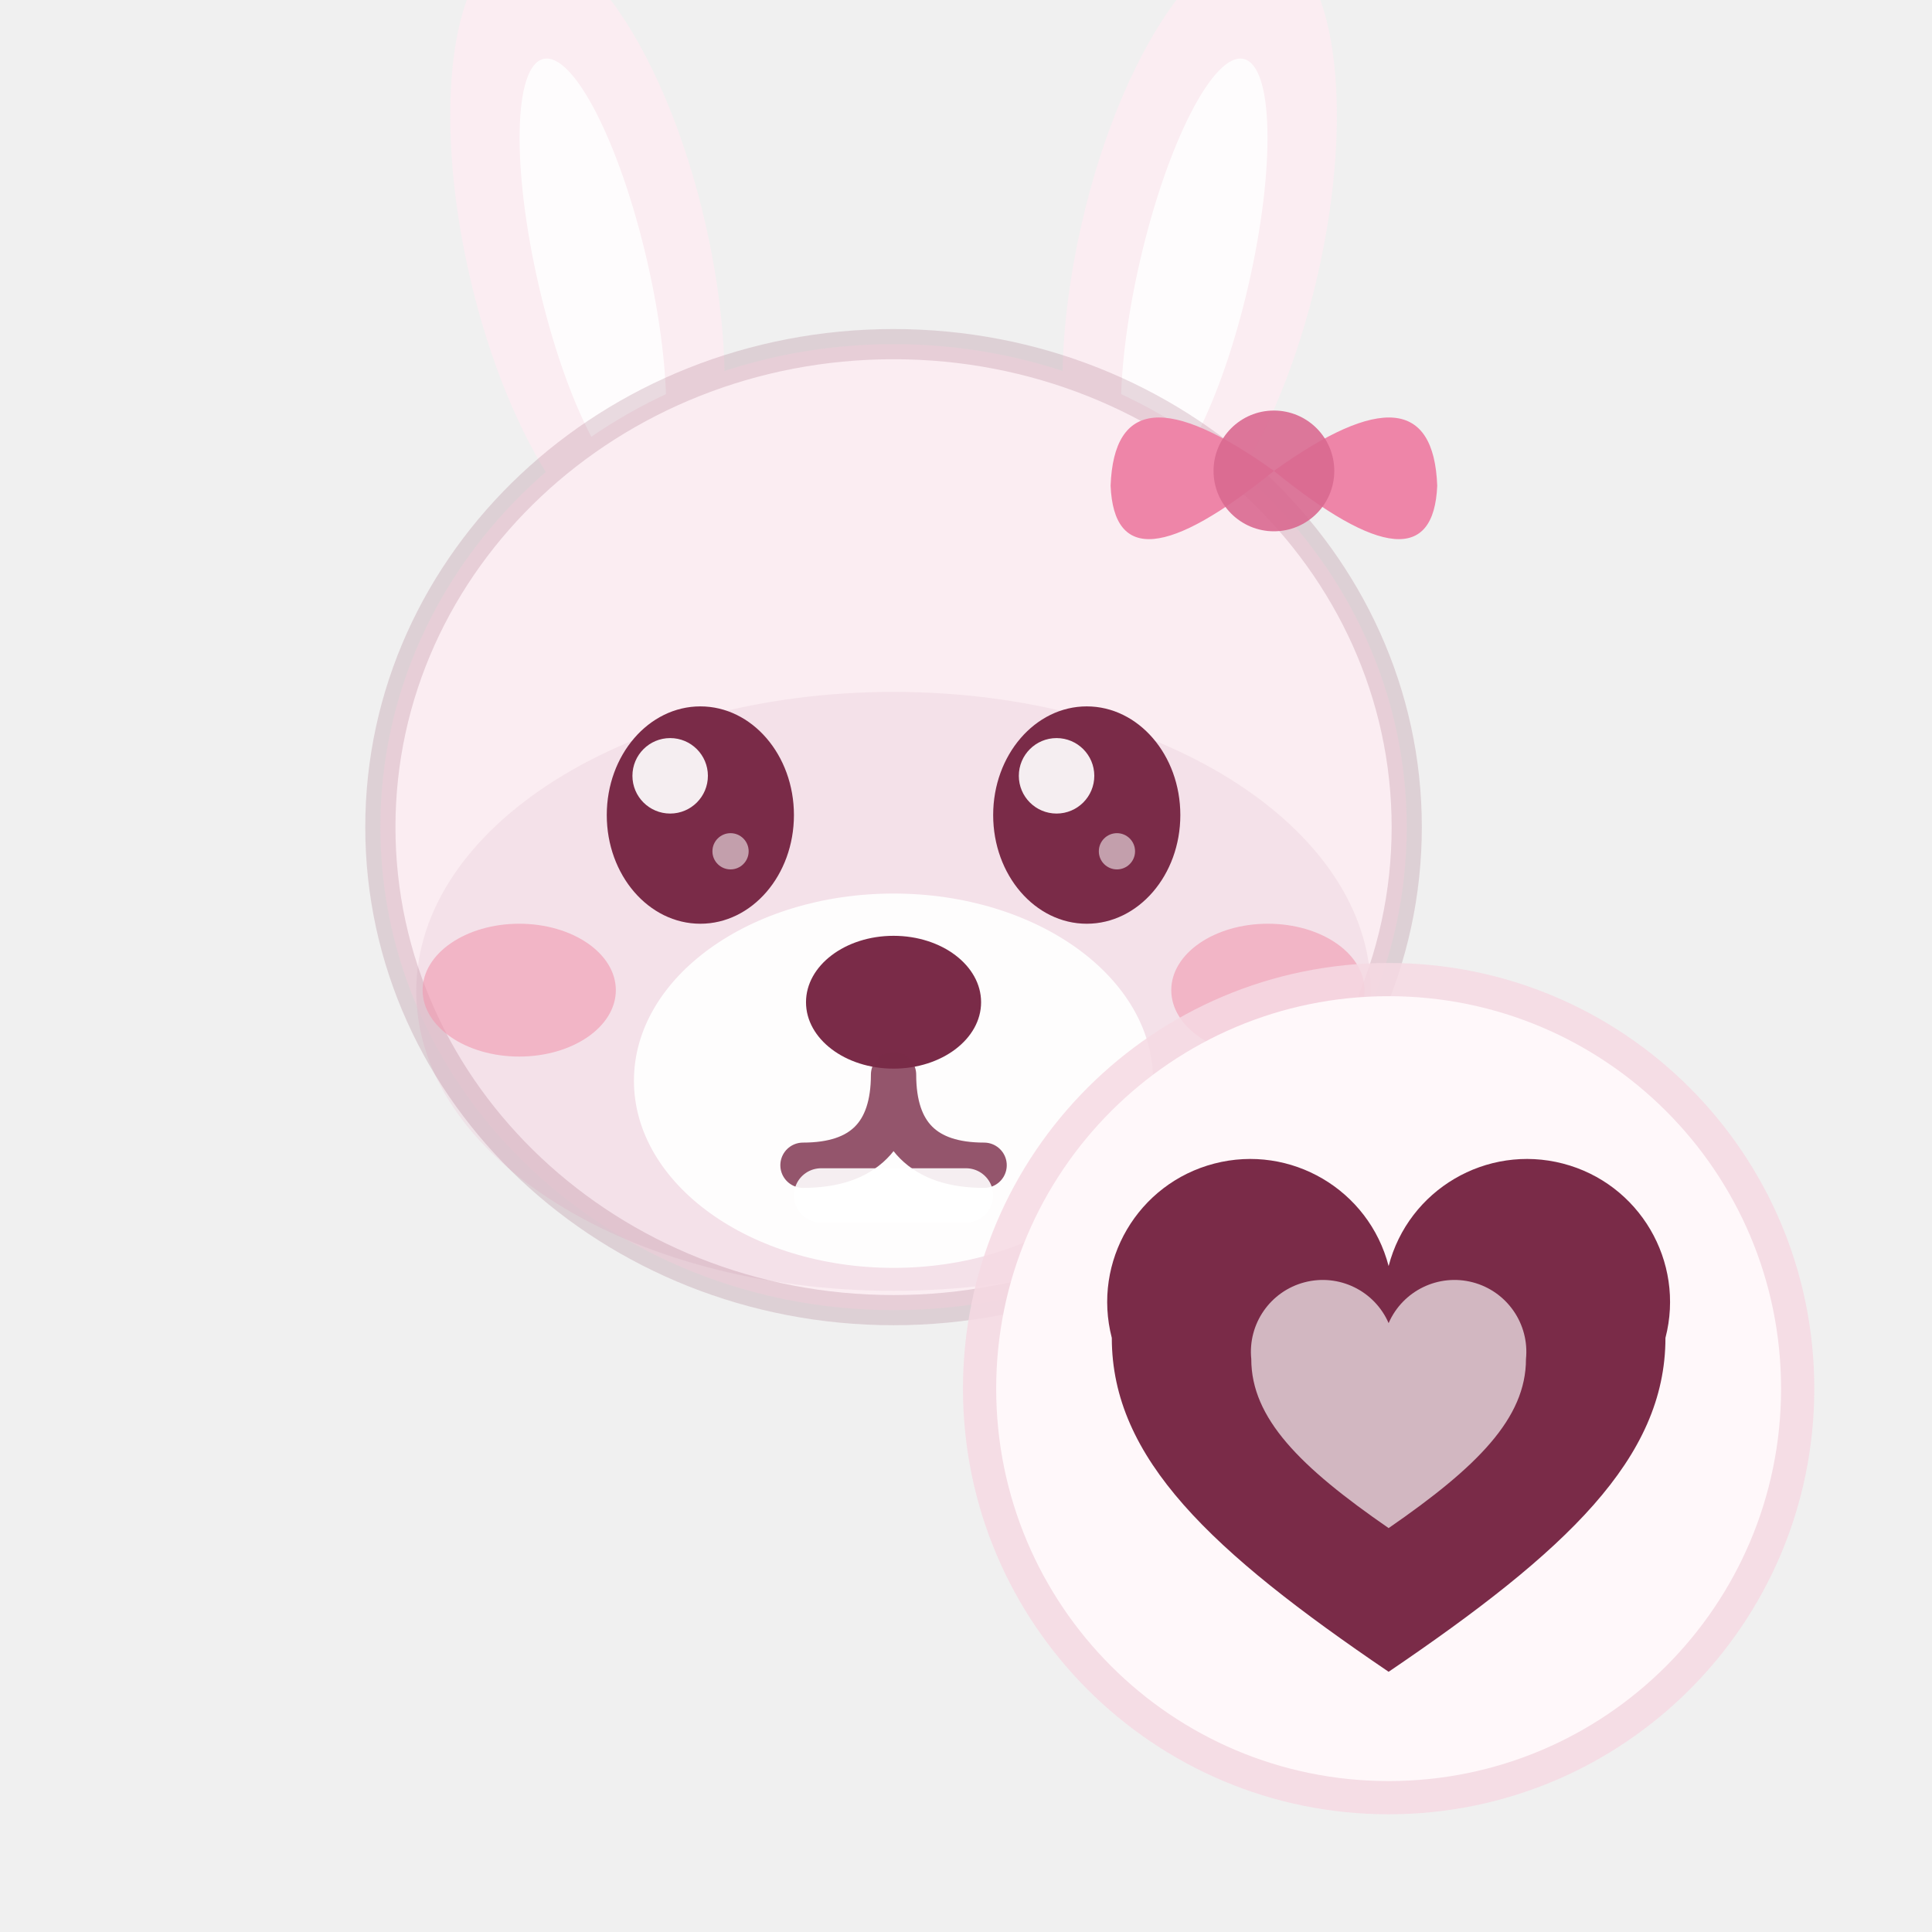
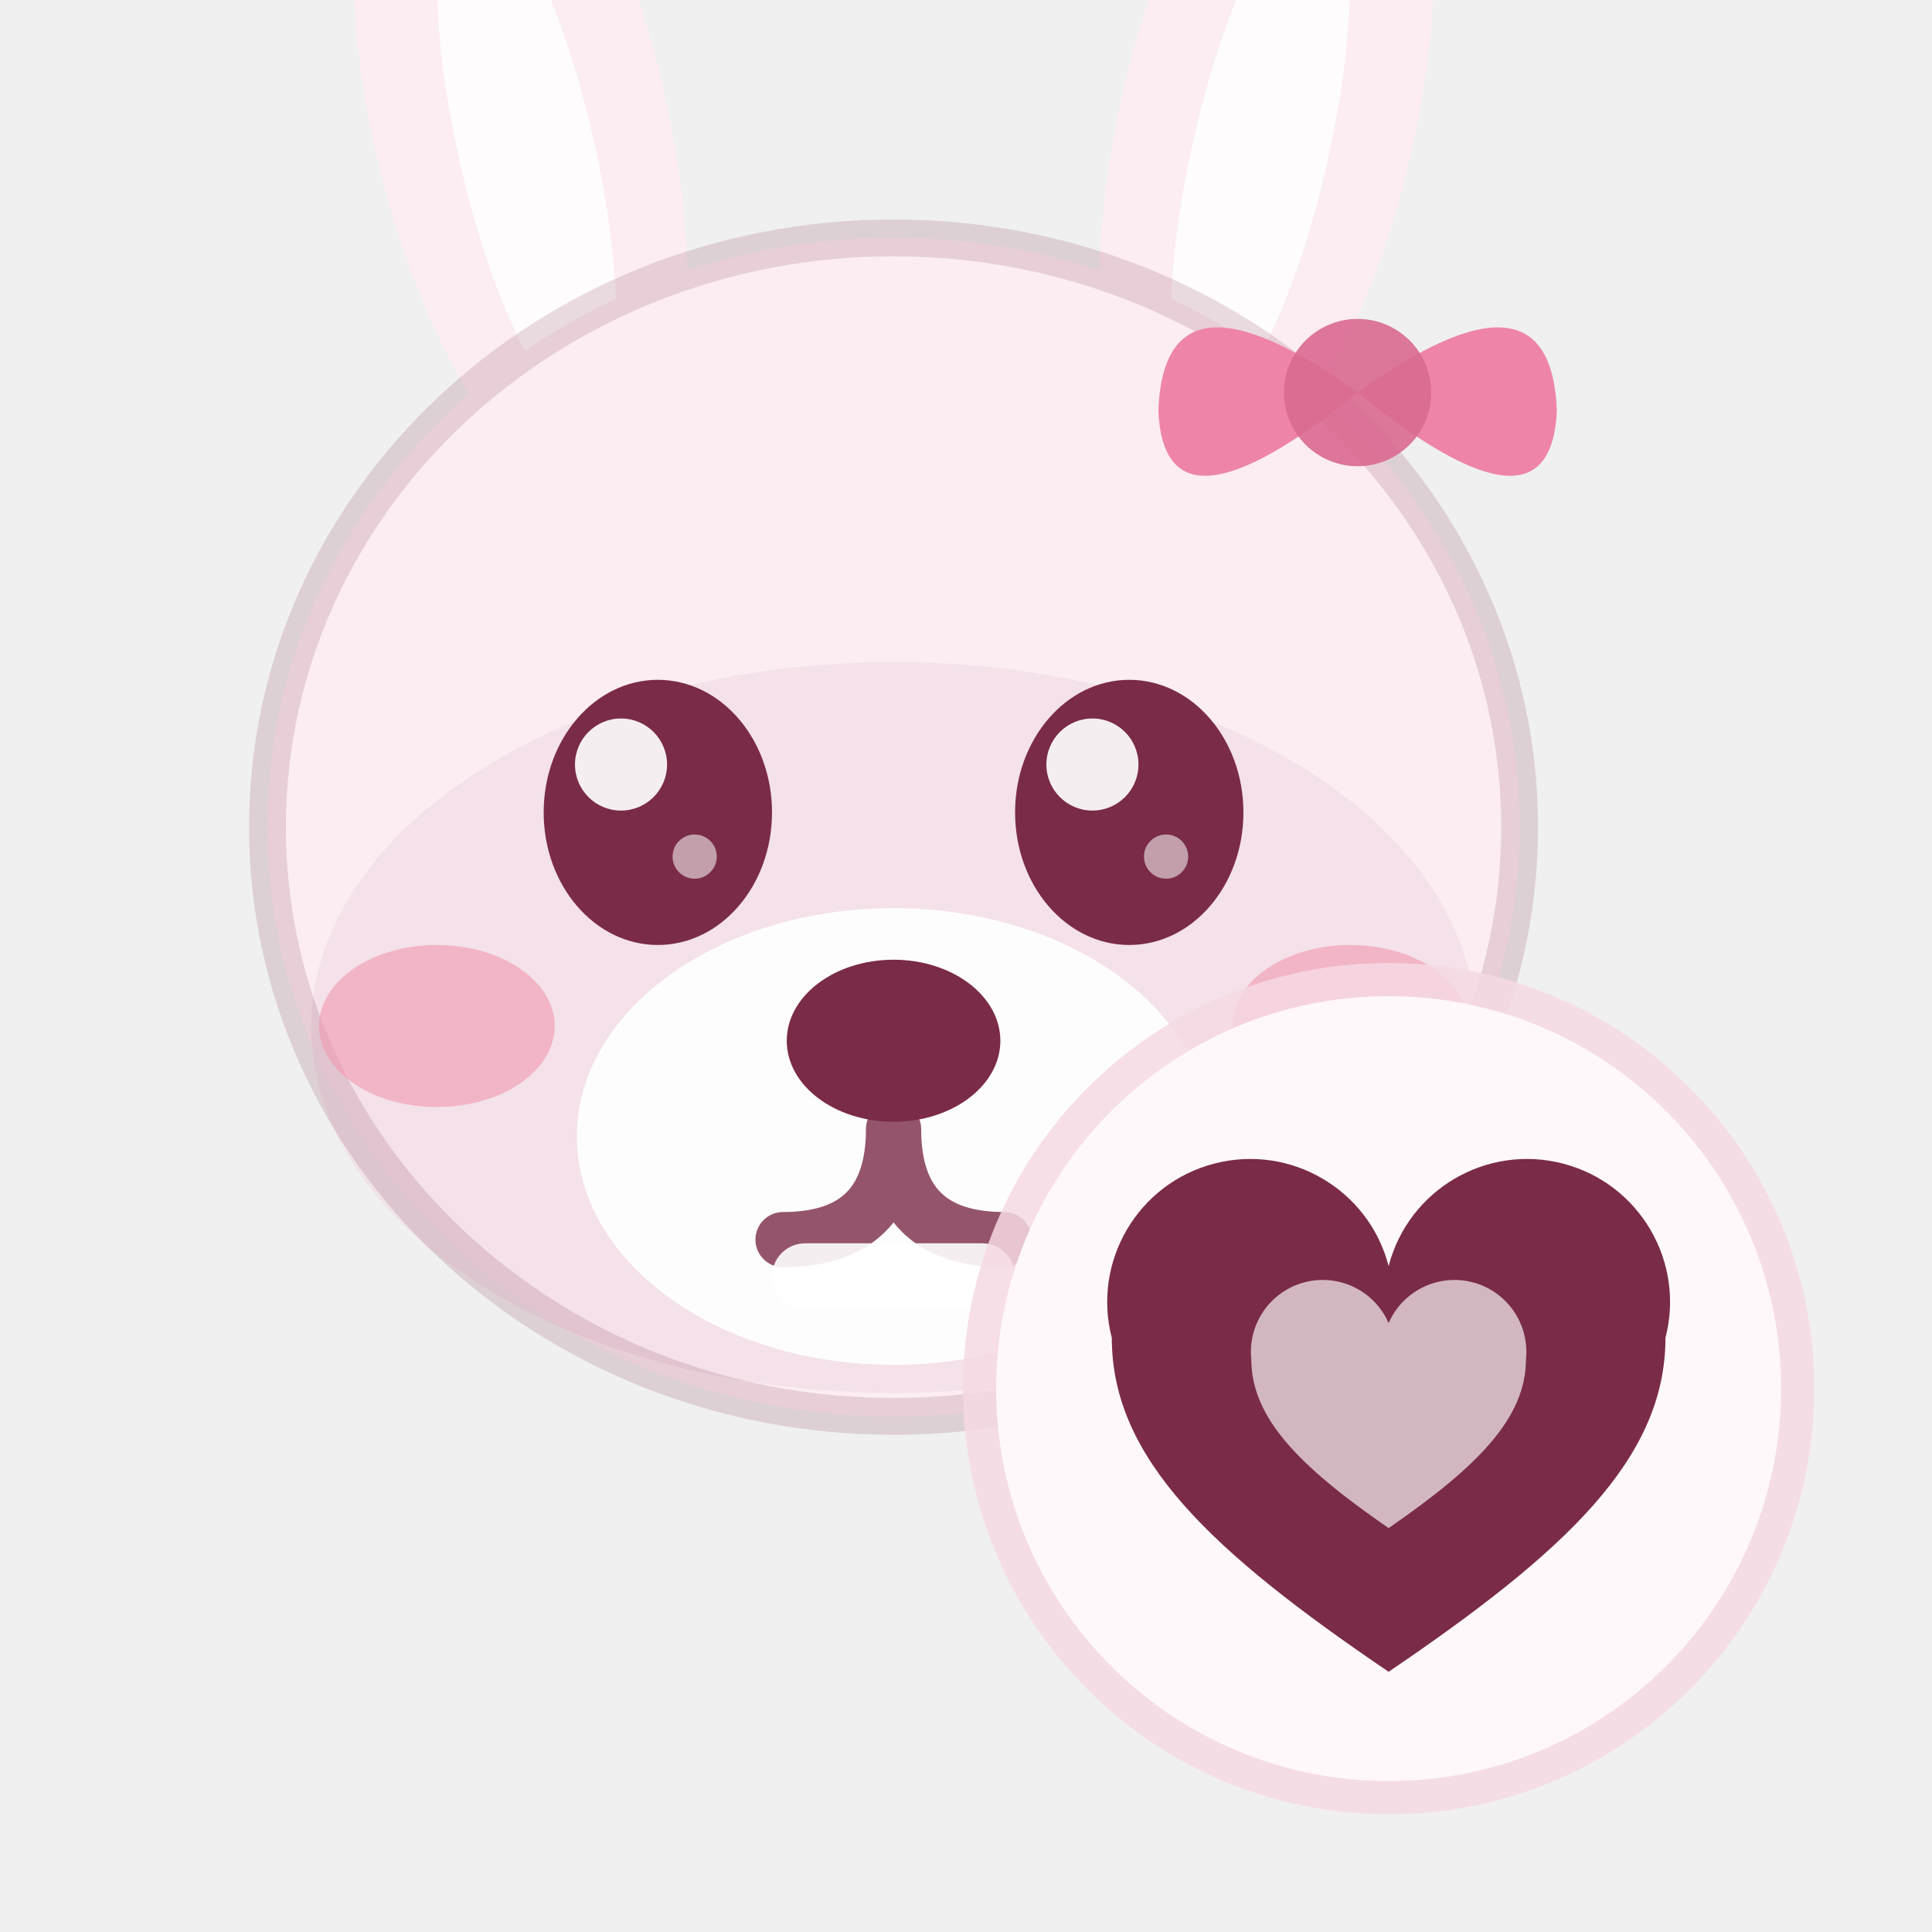
<svg xmlns="http://www.w3.org/2000/svg" viewBox="0 0 64 64" width="64" height="64" role="img" aria-label="mama bunny — nurse">
  <defs>
    <linearGradient id="d-princess-nurse" x1="0" y1="0" x2="0.62" y2="1">
      <stop offset="0" stop-color="#FDF1F3" />
      <stop offset="1" stop-color="#F6D9E3" />
    </linearGradient>
  </defs>
-   <g transform="rotate(-13 21.8 18.4)">
-     <ellipse cx="21.8" cy="8" rx="4" ry="10.4" fill="#FBEDF2" />
-     <ellipse cx="21.8" cy="8.8" rx="1.84" ry="7.28" fill="#FFFFFF" fill-opacity=".85" />
+   <g transform="translate(29.6 27.4) scale(1.22) translate(-29.6 -27.4)">
+     <g transform="rotate(-13 21.8 18.4)">
+       <ellipse cx="21.8" cy="8" rx="4" ry="10.4" fill="#FBEDF2" />
+       <ellipse cx="21.8" cy="8.8" rx="1.84" ry="7.28" fill="#FFFFFF" fill-opacity=".85" />
+     </g>
+     <g transform="rotate(13 37.4 18.4)">
+       <ellipse cx="37.4" cy="8" rx="4" ry="10.4" fill="#FBEDF2" />
+       <ellipse cx="37.4" cy="8.8" rx="1.84" ry="7.28" fill="#FFFFFF" fill-opacity=".85" />
+     </g>
+     <ellipse cx="29.6" cy="27.4" rx="17" ry="16" fill="#FBEDF2" />
+     <ellipse cx="29.6" cy="32.84" rx="15.81" ry="9.92" fill="#EED6E0" fill-opacity=".5" />
+     <ellipse cx="29.6" cy="27.4" rx="17" ry="16" fill="none" stroke="#7A2B48" stroke-opacity=".16" stroke-width="1" />
+     <path d="M42.2 15.6 q-5.25 -3.77 -5.41 0.49 q0.16 3.77 5.41 -0.49Z" fill="#EE85A8" />
+     <path d="M42.2 15.6 q5.25 -3.77 5.41 0.49 q-0.16 3.77 -5.41 -0.49Z" fill="#EE85A8" />
+     <circle cx="42.2" cy="15.6" r="2" fill="#D96A90" fill-opacity=".9" />
+     <ellipse cx="29.6" cy="35.8" rx="8.6" ry="6.2" fill="#FFFFFF" fill-opacity=".92" />
+     <ellipse cx="29.6" cy="33.2" rx="2.9" ry="2.2" fill="#7A2B48" />
+     <path d="M29.6 35.6 q0 3 -3 3M29.6 35.6 q0 3 3 3" fill="none" stroke="#7A2B48" stroke-width="1.5" stroke-linecap="round" stroke-linejoin="round" stroke-opacity=".8" />
+     <path d="M27.2 39.6 h4.8" fill="none" stroke="#FFFFFF" stroke-width="1.8" stroke-linecap="round" stroke-linejoin="round" stroke-opacity=".9" />
+     <ellipse cx="23.2" cy="27" rx="3.1" ry="3.6" fill="#7A2B48" />
+     <circle cx="22.2" cy="25.7" r="1.25" fill="#fff" fill-opacity=".92" />
+     <circle cx="24.2" cy="28.2" r="0.6" fill="#fff" fill-opacity=".55" />
+     <ellipse cx="36" cy="27" rx="3.1" ry="3.6" fill="#7A2B48" />
+     <circle cx="35" cy="25.7" r="1.25" fill="#fff" fill-opacity=".92" />
+     <circle cx="37" cy="28.2" r="0.6" fill="#fff" fill-opacity=".55" />
+     <ellipse cx="17.2" cy="32.8" rx="3.2" ry="2.2" fill="#F09AB0" fill-opacity=".62" />
+     <ellipse cx="42" cy="32.8" rx="3.2" ry="2.2" fill="#F09AB0" fill-opacity=".62" />
  </g>
-   <g transform="rotate(13 37.4 18.4)">
-     <ellipse cx="37.4" cy="8" rx="4" ry="10.4" fill="#FBEDF2" />
-     <ellipse cx="37.4" cy="8.8" rx="1.84" ry="7.28" fill="#FFFFFF" fill-opacity=".85" />
-   </g>
-   <ellipse cx="29.6" cy="27.4" rx="17" ry="16" fill="#FBEDF2" />
-   <ellipse cx="29.6" cy="32.84" rx="15.81" ry="9.92" fill="#EED6E0" fill-opacity=".5" />
-   <ellipse cx="29.6" cy="27.4" rx="17" ry="16" fill="none" stroke="#7A2B48" stroke-opacity=".16" stroke-width="1" />
-   <path d="M42.2 15.6 q-5.25 -3.77 -5.41 0.49 q0.16 3.77 5.41 -0.49Z" fill="#EE85A8" />
-   <path d="M42.2 15.6 q5.25 -3.77 5.41 0.49 q-0.16 3.77 -5.41 -0.49Z" fill="#EE85A8" />
-   <circle cx="42.2" cy="15.6" r="2" fill="#D96A90" fill-opacity=".9" />
-   <ellipse cx="29.6" cy="35.8" rx="8.6" ry="6.2" fill="#FFFFFF" fill-opacity=".92" />
-   <ellipse cx="29.6" cy="33.2" rx="2.9" ry="2.2" fill="#7A2B48" />
-   <path d="M29.6 35.6 q0 3 -3 3M29.6 35.6 q0 3 3 3" fill="none" stroke="#7A2B48" stroke-width="1.5" stroke-linecap="round" stroke-linejoin="round" stroke-opacity=".8" />
-   <path d="M27.2 39.6 h4.8" fill="none" stroke="#FFFFFF" stroke-width="1.8" stroke-linecap="round" stroke-linejoin="round" stroke-opacity=".9" />
-   <ellipse cx="23.2" cy="27" rx="3.1" ry="3.6" fill="#7A2B48" />
-   <circle cx="22.2" cy="25.7" r="1.25" fill="#fff" fill-opacity=".92" />
-   <circle cx="24.2" cy="28.2" r="0.6" fill="#fff" fill-opacity=".55" />
-   <ellipse cx="36" cy="27" rx="3.1" ry="3.6" fill="#7A2B48" />
-   <circle cx="35" cy="25.7" r="1.25" fill="#fff" fill-opacity=".92" />
-   <circle cx="37" cy="28.2" r="0.6" fill="#fff" fill-opacity=".55" />
-   <ellipse cx="17.2" cy="32.8" rx="3.2" ry="2.2" fill="#F09AB0" fill-opacity=".62" />
-   <ellipse cx="42" cy="32.8" rx="3.2" ry="2.2" fill="#F09AB0" fill-opacity=".62" />
  <circle cx="46" cy="46" r="14.1" fill="#F6D9E3" fill-opacity=".85" />
  <circle cx="46" cy="46" r="13" fill="#FFF8FA" />
  <g transform="translate(34.8 34.8) scale(0.7)">
    <path d="M16 29.4C7.6 23.7 2.9 19.3 2.9 13.6A6.7 6.7 0 0 1 16 10.2a6.7 6.7 0 0 1 13.1 3.4c0 5.7-4.7 10.1-13.1 15.8Z" fill="#7A2B48" />
    <path d="M16 22.6c-4.2-2.9-6.5-5.2-6.5-8a3.4 3.4 0 0 1 6.5-1.7 3.4 3.4 0 0 1 6.5 1.7c0 2.8-2.3 5.1-6.5 8Z" fill="#fff" fill-opacity=".66" />
  </g>
</svg>
